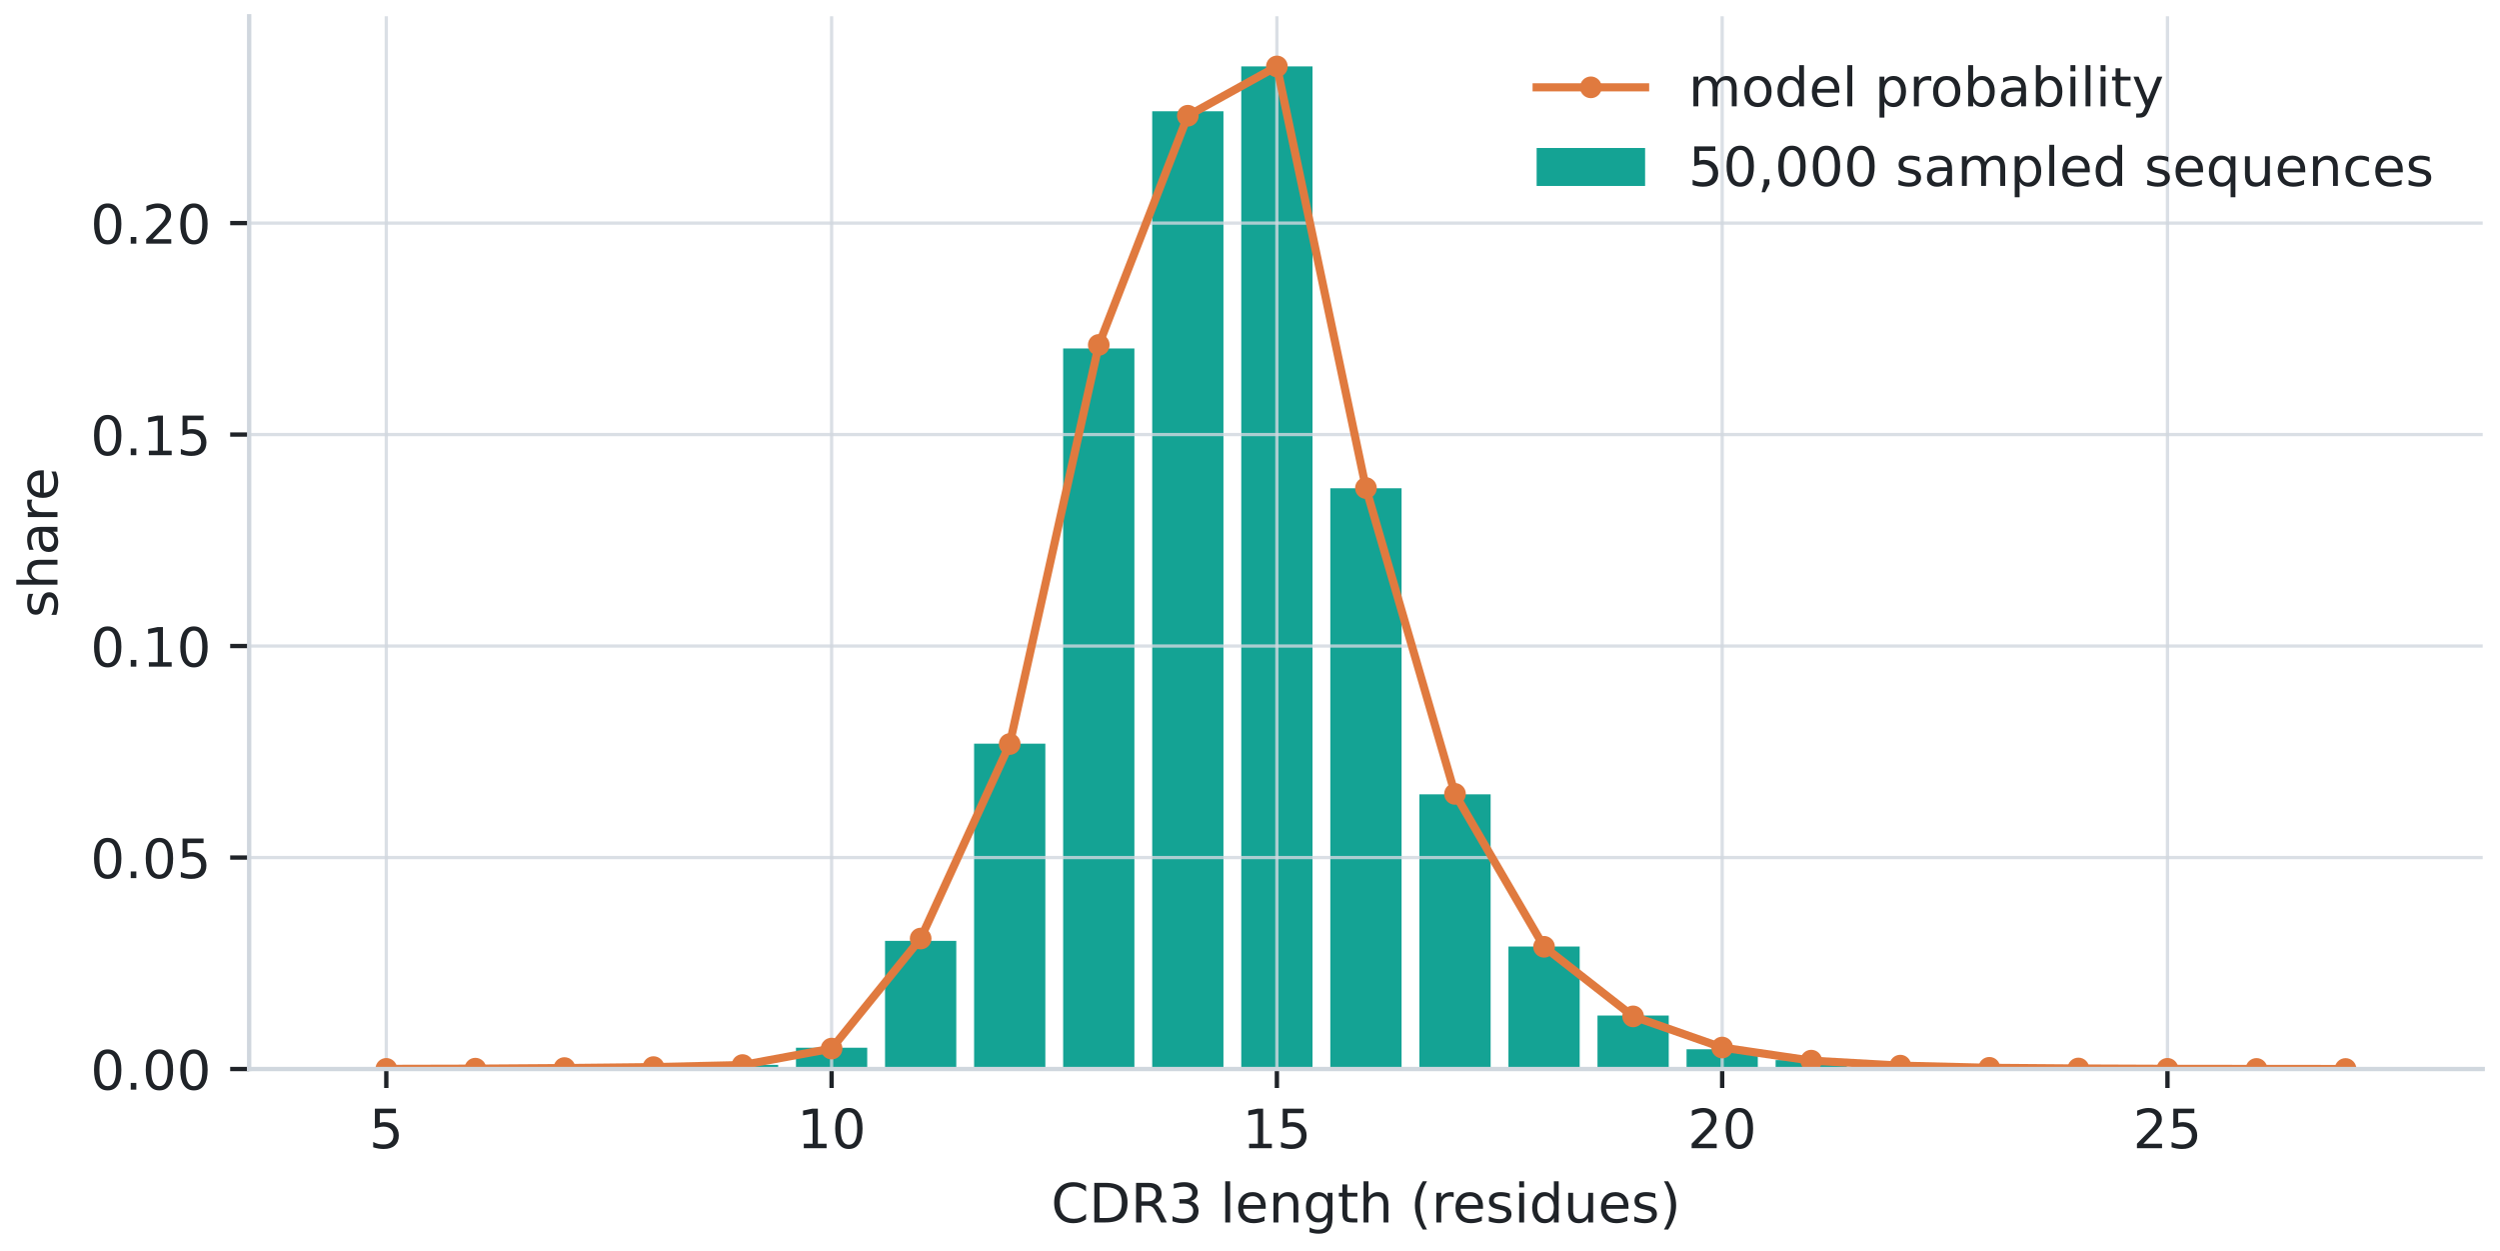
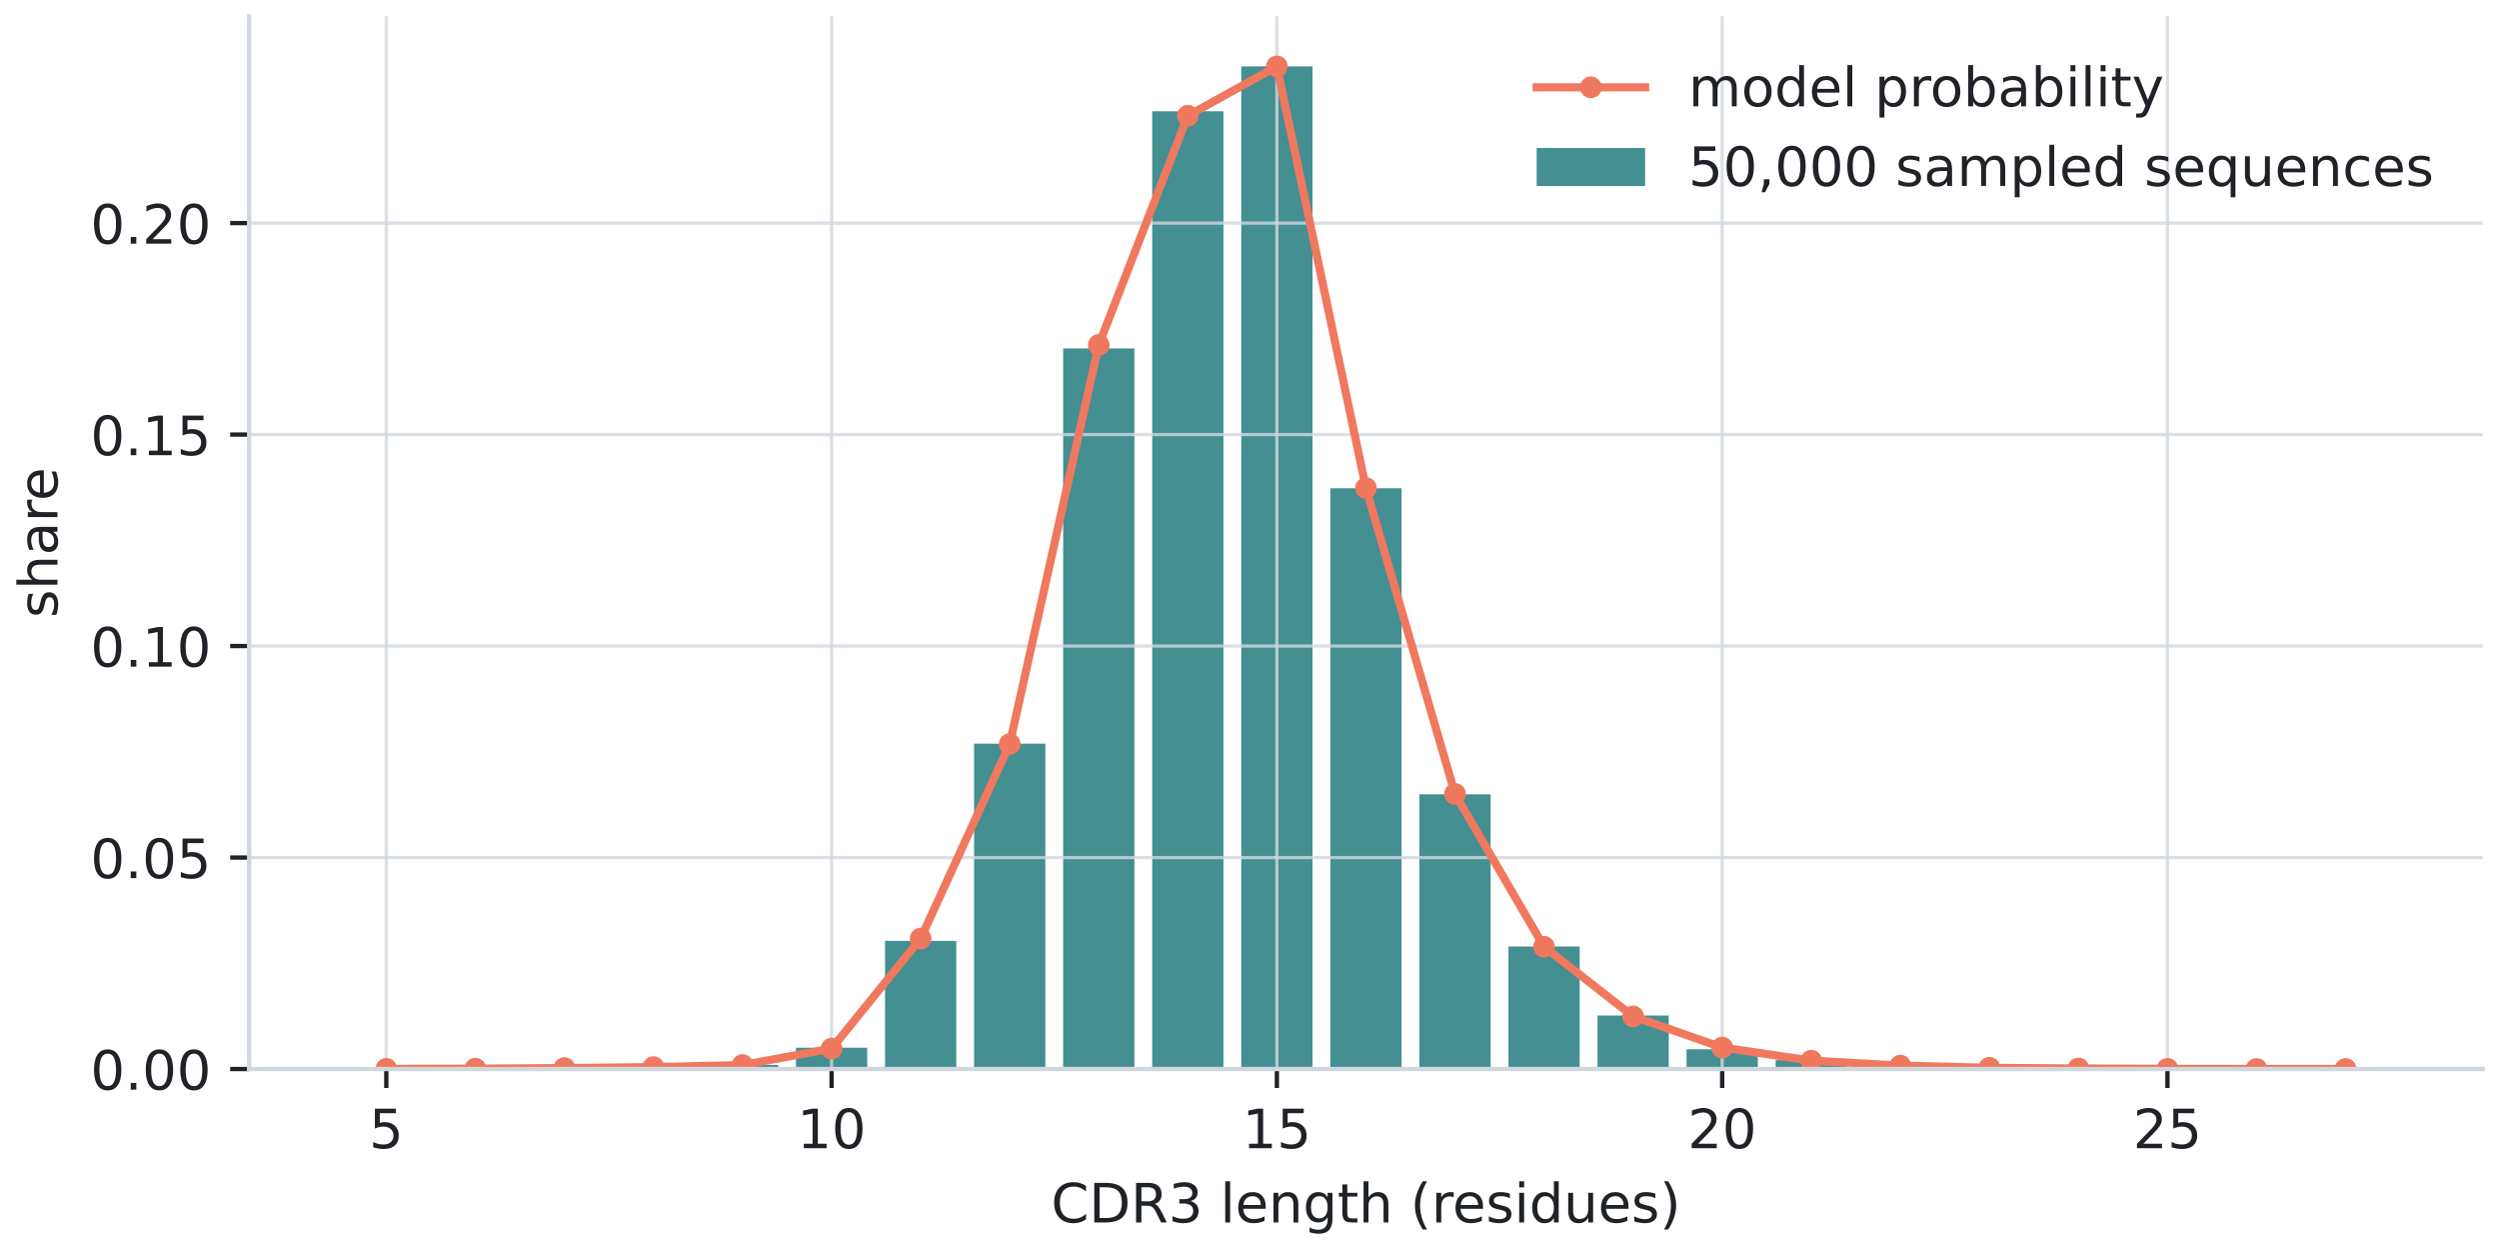
<svg xmlns="http://www.w3.org/2000/svg" xmlns:xlink="http://www.w3.org/1999/xlink" width="460.8pt" height="230.4pt" viewBox="0 0 460.8 230.4" version="1.1">
  <defs>
    <style type="text/css">*{stroke-linejoin: round; stroke-linecap: butt}</style>
  </defs>
  <g id="figure_1">
    <g id="patch_1">
      <path d="M 0 230.4  L 460.8 230.4  L 460.8 0  L 0 0  L 0 230.4  z " style="fill: none; opacity: 0" />
    </g>
    <g id="axes_1">
      <g id="patch_2">
        <path d="M 45.944 197.044  L 457.8 197.044  L 457.8 3  L 45.944 3  L 45.944 197.044  z " style="fill: none" />
      </g>
      <g id="patch_3">
-         <path d="M 64.665 197.044  L 77.802 197.044  L 77.802 197.012  L 64.665 197.012  z " clip-path="url(#pa1daa4ac36)" style="fill: #14a394" />
+         <path d="M 64.665 197.044  L 77.802 197.044  L 77.802 197.012  L 64.665 197.012  z " clip-path="url(#pa1daa4ac36)" style="fill: #438f91" />
      </g>
      <g id="patch_4">
-         <path d="M 81.086 197.044  L 94.224 197.044  L 94.224 196.997  L 81.086 196.997  z " clip-path="url(#pa1daa4ac36)" style="fill: #14a394" />
+         <path d="M 81.086 197.044  L 94.224 197.044  L 94.224 196.997  L 81.086 196.997  z " clip-path="url(#pa1daa4ac36)" style="fill: #438f91" />
      </g>
      <g id="patch_5">
-         <path d="M 97.508 197.044  L 110.645 197.044  L 110.645 196.872  L 97.508 196.872  z " clip-path="url(#pa1daa4ac36)" style="fill: #14a394" />
+         <path d="M 97.508 197.044  L 110.645 197.044  L 110.645 196.872  L 97.508 196.872  z " clip-path="url(#pa1daa4ac36)" style="fill: #438f91" />
      </g>
      <g id="patch_6">
-         <path d="M 113.93 197.044  L 127.067 197.044  L 127.067 196.638  L 113.93 196.638  z " clip-path="url(#pa1daa4ac36)" style="fill: #14a394" />
+         <path d="M 113.93 197.044  L 127.067 197.044  L 127.067 196.638  L 113.93 196.638  z " clip-path="url(#pa1daa4ac36)" style="fill: #438f91" />
      </g>
      <g id="patch_7">
-         <path d="M 130.351 197.044  L 143.489 197.044  L 143.489 196.279  L 130.351 196.279  z " clip-path="url(#pa1daa4ac36)" style="fill: #14a394" />
+         <path d="M 130.351 197.044  L 143.489 197.044  L 143.489 196.279  L 130.351 196.279  z " clip-path="url(#pa1daa4ac36)" style="fill: #438f91" />
      </g>
      <g id="patch_8">
-         <path d="M 146.773 197.044  L 159.91 197.044  L 159.91 193.114  L 146.773 193.114  z " clip-path="url(#pa1daa4ac36)" style="fill: #14a394" />
+         <path d="M 146.773 197.044  L 159.91 197.044  L 159.91 193.114  L 146.773 193.114  z " clip-path="url(#pa1daa4ac36)" style="fill: #438f91" />
      </g>
      <g id="patch_9">
-         <path d="M 163.195 197.044  L 176.332 197.044  L 176.332 173.421  L 163.195 173.421  z " clip-path="url(#pa1daa4ac36)" style="fill: #14a394" />
+         <path d="M 163.195 197.044  L 176.332 197.044  L 176.332 173.421  L 163.195 173.421  z " clip-path="url(#pa1daa4ac36)" style="fill: #438f91" />
      </g>
      <g id="patch_10">
-         <path d="M 179.616 197.044  L 192.754 197.044  L 192.754 137.074  L 179.616 137.074  z " clip-path="url(#pa1daa4ac36)" style="fill: #14a394" />
+         <path d="M 179.616 197.044  L 192.754 197.044  L 192.754 137.074  L 179.616 137.074  z " clip-path="url(#pa1daa4ac36)" style="fill: #438f91" />
      </g>
      <g id="patch_11">
-         <path d="M 196.038 197.044  L 209.176 197.044  L 209.176 64.226  L 196.038 64.226  z " clip-path="url(#pa1daa4ac36)" style="fill: #14a394" />
+         <path d="M 196.038 197.044  L 209.176 197.044  L 209.176 64.226  L 196.038 64.226  z " clip-path="url(#pa1daa4ac36)" style="fill: #438f91" />
      </g>
      <g id="patch_12">
-         <path d="M 212.46 197.044  L 225.597 197.044  L 225.597 20.504  L 212.46 20.504  z " clip-path="url(#pa1daa4ac36)" style="fill: #14a394" />
+         <path d="M 212.46 197.044  L 225.597 197.044  L 225.597 20.504  L 212.46 20.504  z " clip-path="url(#pa1daa4ac36)" style="fill: #438f91" />
      </g>
      <g id="patch_13">
-         <path d="M 228.882 197.044  L 242.019 197.044  L 242.019 12.24  L 228.882 12.24  z " clip-path="url(#pa1daa4ac36)" style="fill: #14a394" />
+         <path d="M 228.882 197.044  L 242.019 197.044  L 242.019 12.24  L 228.882 12.24  z " clip-path="url(#pa1daa4ac36)" style="fill: #438f91" />
      </g>
      <g id="patch_14">
-         <path d="M 245.303 197.044  L 258.441 197.044  L 258.441 90.001  L 245.303 90.001  z " clip-path="url(#pa1daa4ac36)" style="fill: #14a394" />
+         <path d="M 245.303 197.044  L 258.441 197.044  L 258.441 90.001  L 245.303 90.001  z " clip-path="url(#pa1daa4ac36)" style="fill: #438f91" />
      </g>
      <g id="patch_15">
-         <path d="M 261.725 197.044  L 274.862 197.044  L 274.862 146.414  L 261.725 146.414  z " clip-path="url(#pa1daa4ac36)" style="fill: #14a394" />
+         <path d="M 261.725 197.044  L 274.862 197.044  L 274.862 146.414  L 261.725 146.414  z " clip-path="url(#pa1daa4ac36)" style="fill: #438f91" />
      </g>
      <g id="patch_16">
-         <path d="M 278.147 197.044  L 291.284 197.044  L 291.284 174.465  L 278.147 174.465  z " clip-path="url(#pa1daa4ac36)" style="fill: #14a394" />
+         <path d="M 278.147 197.044  L 291.284 197.044  L 291.284 174.465  L 278.147 174.465  z " clip-path="url(#pa1daa4ac36)" style="fill: #438f91" />
      </g>
      <g id="patch_17">
-         <path d="M 294.568 197.044  L 307.706 197.044  L 307.706 187.189  L 294.568 187.189  z " clip-path="url(#pa1daa4ac36)" style="fill: #14a394" />
+         <path d="M 294.568 197.044  L 307.706 197.044  L 307.706 187.189  L 294.568 187.189  z " clip-path="url(#pa1daa4ac36)" style="fill: #438f91" />
      </g>
      <g id="patch_18">
-         <path d="M 310.99 197.044  L 324.127 197.044  L 324.127 193.395  L 310.99 193.395  z " clip-path="url(#pa1daa4ac36)" style="fill: #14a394" />
+         <path d="M 310.99 197.044  L 324.127 197.044  L 324.127 193.395  L 310.99 193.395  z " clip-path="url(#pa1daa4ac36)" style="fill: #438f91" />
      </g>
      <g id="patch_19">
-         <path d="M 327.412 197.044  L 340.549 197.044  L 340.549 195.406  L 327.412 195.406  z " clip-path="url(#pa1daa4ac36)" style="fill: #14a394" />
+         <path d="M 327.412 197.044  L 340.549 197.044  L 340.549 195.406  L 327.412 195.406  z " clip-path="url(#pa1daa4ac36)" style="fill: #438f91" />
      </g>
      <g id="patch_20">
-         <path d="M 343.833 197.044  L 356.971 197.044  L 356.971 196.357  L 343.833 196.357  z " clip-path="url(#pa1daa4ac36)" style="fill: #14a394" />
+         <path d="M 343.833 197.044  L 356.971 197.044  L 356.971 196.357  L 343.833 196.357  z " clip-path="url(#pa1daa4ac36)" style="fill: #438f91" />
      </g>
      <g id="patch_21">
-         <path d="M 360.255 197.044  L 373.392 197.044  L 373.392 196.747  L 360.255 196.747  z " clip-path="url(#pa1daa4ac36)" style="fill: #14a394" />
+         <path d="M 360.255 197.044  L 373.392 197.044  L 373.392 196.747  L 360.255 196.747  z " clip-path="url(#pa1daa4ac36)" style="fill: #438f91" />
      </g>
      <g id="patch_22">
-         <path d="M 376.677 197.044  L 389.814 197.044  L 389.814 196.95  L 376.677 196.95  z " clip-path="url(#pa1daa4ac36)" style="fill: #14a394" />
+         <path d="M 376.677 197.044  L 389.814 197.044  L 389.814 196.95  L 376.677 196.95  z " clip-path="url(#pa1daa4ac36)" style="fill: #438f91" />
      </g>
      <g id="patch_23">
-         <path d="M 393.098 197.044  L 406.236 197.044  L 406.236 197.012  L 393.098 197.012  z " clip-path="url(#pa1daa4ac36)" style="fill: #14a394" />
+         <path d="M 393.098 197.044  L 406.236 197.044  L 406.236 197.012  L 393.098 197.012  z " clip-path="url(#pa1daa4ac36)" style="fill: #438f91" />
      </g>
      <g id="patch_24">
-         <path d="M 409.52 197.044  L 422.657 197.044  L 422.657 197.012  L 409.52 197.012  z " clip-path="url(#pa1daa4ac36)" style="fill: #14a394" />
+         <path d="M 409.52 197.044  L 422.657 197.044  L 422.657 197.012  L 409.52 197.012  z " clip-path="url(#pa1daa4ac36)" style="fill: #438f91" />
      </g>
      <g id="patch_25">
-         <path d="M 425.942 197.044  L 439.079 197.044  L 439.079 197.044  L 425.942 197.044  z " clip-path="url(#pa1daa4ac36)" style="fill: #14a394" />
+         <path d="M 425.942 197.044  L 439.079 197.044  L 439.079 197.044  L 425.942 197.044  z " clip-path="url(#pa1daa4ac36)" style="fill: #438f91" />
      </g>
      <g id="matplotlib.axis_1">
        <g id="xtick_1">
          <g id="line2d_1">
            <path d="M 71.233 197.044  L 71.233 3  " clip-path="url(#pa1daa4ac36)" style="fill: none; stroke: #d0d7de; stroke-opacity: 0.8; stroke-width: 0.6; stroke-linecap: square" />
          </g>
          <g id="line2d_2">
            <defs>
              <path id="m43c2935e50" d="M 0 0  L 0 3.5  " style="stroke: #1f2328; stroke-width: 0.8" />
            </defs>
            <g>
              <use xlink:href="#m43c2935e50" x="71.233" y="197.044" style="fill: #1f2328; stroke: #1f2328; stroke-width: 0.8" />
            </g>
          </g>
          <g id="text_1">
            <text style="font-size: 10px; font-family: 'DejaVu Sans', 'Bitstream Vera Sans', 'Computer Modern Sans Serif', 'Lucida Grande', 'Verdana', 'Geneva', 'Lucid', 'Arial', 'Helvetica', 'Avant Garde', sans-serif; text-anchor: middle; fill: #1f2328" x="71.233" y="211.642" transform="rotate(-0 71.23338 211.6419)">5</text>
          </g>
        </g>
        <g id="xtick_2">
          <g id="line2d_3">
            <path d="M 153.342 197.044  L 153.342 3  " clip-path="url(#pa1daa4ac36)" style="fill: none; stroke: #d0d7de; stroke-opacity: 0.8; stroke-width: 0.6; stroke-linecap: square" />
          </g>
          <g id="line2d_4">
            <g>
              <use xlink:href="#m43c2935e50" x="153.342" y="197.044" style="fill: #1f2328; stroke: #1f2328; stroke-width: 0.8" />
            </g>
          </g>
          <g id="text_2">
            <text style="font-size: 10px; font-family: 'DejaVu Sans', 'Bitstream Vera Sans', 'Computer Modern Sans Serif', 'Lucida Grande', 'Verdana', 'Geneva', 'Lucid', 'Arial', 'Helvetica', 'Avant Garde', sans-serif; text-anchor: middle; fill: #1f2328" x="153.342" y="211.642" transform="rotate(-0 153.3418 211.6419)">10</text>
          </g>
        </g>
        <g id="xtick_3">
          <g id="line2d_5">
            <path d="M 235.45 197.044  L 235.45 3  " clip-path="url(#pa1daa4ac36)" style="fill: none; stroke: #d0d7de; stroke-opacity: 0.8; stroke-width: 0.6; stroke-linecap: square" />
          </g>
          <g id="line2d_6">
            <g>
              <use xlink:href="#m43c2935e50" x="235.45" y="197.044" style="fill: #1f2328; stroke: #1f2328; stroke-width: 0.8" />
            </g>
          </g>
          <g id="text_3">
            <text style="font-size: 10px; font-family: 'DejaVu Sans', 'Bitstream Vera Sans', 'Computer Modern Sans Serif', 'Lucida Grande', 'Verdana', 'Geneva', 'Lucid', 'Arial', 'Helvetica', 'Avant Garde', sans-serif; text-anchor: middle; fill: #1f2328" x="235.45" y="211.642" transform="rotate(-0 235.4502 211.6419)">15</text>
          </g>
        </g>
        <g id="xtick_4">
          <g id="line2d_7">
            <path d="M 317.559 197.044  L 317.559 3  " clip-path="url(#pa1daa4ac36)" style="fill: none; stroke: #d0d7de; stroke-opacity: 0.8; stroke-width: 0.6; stroke-linecap: square" />
          </g>
          <g id="line2d_8">
            <g>
              <use xlink:href="#m43c2935e50" x="317.559" y="197.044" style="fill: #1f2328; stroke: #1f2328; stroke-width: 0.8" />
            </g>
          </g>
          <g id="text_4">
            <text style="font-size: 10px; font-family: 'DejaVu Sans', 'Bitstream Vera Sans', 'Computer Modern Sans Serif', 'Lucida Grande', 'Verdana', 'Geneva', 'Lucid', 'Arial', 'Helvetica', 'Avant Garde', sans-serif; text-anchor: middle; fill: #1f2328" x="317.559" y="211.642" transform="rotate(-0 317.5586 211.6419)">20</text>
          </g>
        </g>
        <g id="xtick_5">
          <g id="line2d_9">
            <path d="M 399.667 197.044  L 399.667 3  " clip-path="url(#pa1daa4ac36)" style="fill: none; stroke: #d0d7de; stroke-opacity: 0.8; stroke-width: 0.6; stroke-linecap: square" />
          </g>
          <g id="line2d_10">
            <g>
              <use xlink:href="#m43c2935e50" x="399.667" y="197.044" style="fill: #1f2328; stroke: #1f2328; stroke-width: 0.8" />
            </g>
          </g>
          <g id="text_5">
            <text style="font-size: 10px; font-family: 'DejaVu Sans', 'Bitstream Vera Sans', 'Computer Modern Sans Serif', 'Lucida Grande', 'Verdana', 'Geneva', 'Lucid', 'Arial', 'Helvetica', 'Avant Garde', sans-serif; text-anchor: middle; fill: #1f2328" x="399.667" y="211.642" transform="rotate(-0 399.667 211.6419)">25</text>
          </g>
        </g>
        <g id="text_6">
          <text style="font-size: 10px; font-family: 'DejaVu Sans', 'Bitstream Vera Sans', 'Computer Modern Sans Serif', 'Lucida Grande', 'Verdana', 'Geneva', 'Lucid', 'Arial', 'Helvetica', 'Avant Garde', sans-serif; text-anchor: middle; fill: #1f2328" x="251.872" y="225.32" transform="rotate(-0 251.8719 225.3201)">CDR3 length (residues)</text>
        </g>
      </g>
      <g id="matplotlib.axis_2">
        <g id="ytick_1">
          <g id="line2d_11">
            <path d="M 45.944 197.044  L 457.8 197.044  " clip-path="url(#pa1daa4ac36)" style="fill: none; stroke: #d0d7de; stroke-opacity: 0.8; stroke-width: 0.6; stroke-linecap: square" />
          </g>
          <g id="line2d_12">
            <defs>
              <path id="m2cf16530e7" d="M 0 0  L -3.5 0  " style="stroke: #1f2328; stroke-width: 0.8" />
            </defs>
            <g>
              <use xlink:href="#m2cf16530e7" x="45.944" y="197.044" style="fill: #1f2328; stroke: #1f2328; stroke-width: 0.8" />
            </g>
          </g>
          <g id="text_7">
            <text style="font-size: 10px; font-family: 'DejaVu Sans', 'Bitstream Vera Sans', 'Computer Modern Sans Serif', 'Lucida Grande', 'Verdana', 'Geneva', 'Lucid', 'Arial', 'Helvetica', 'Avant Garde', sans-serif; text-anchor: end; fill: #1f2328" x="38.944" y="200.843" transform="rotate(-0 38.94399 200.8427)">0.00</text>
          </g>
        </g>
        <g id="ytick_2">
          <g id="line2d_13">
            <path d="M 45.944 158.062  L 457.8 158.062  " clip-path="url(#pa1daa4ac36)" style="fill: none; stroke: #d0d7de; stroke-opacity: 0.8; stroke-width: 0.6; stroke-linecap: square" />
          </g>
          <g id="line2d_14">
            <g>
              <use xlink:href="#m2cf16530e7" x="45.944" y="158.062" style="fill: #1f2328; stroke: #1f2328; stroke-width: 0.8" />
            </g>
          </g>
          <g id="text_8">
            <text style="font-size: 10px; font-family: 'DejaVu Sans', 'Bitstream Vera Sans', 'Computer Modern Sans Serif', 'Lucida Grande', 'Verdana', 'Geneva', 'Lucid', 'Arial', 'Helvetica', 'Avant Garde', sans-serif; text-anchor: end; fill: #1f2328" x="38.944" y="161.861" transform="rotate(-0 38.94399 161.8613)">0.05</text>
          </g>
        </g>
        <g id="ytick_3">
          <g id="line2d_15">
            <path d="M 45.944 119.081  L 457.8 119.081  " clip-path="url(#pa1daa4ac36)" style="fill: none; stroke: #d0d7de; stroke-opacity: 0.8; stroke-width: 0.6; stroke-linecap: square" />
          </g>
          <g id="line2d_16">
            <g>
              <use xlink:href="#m2cf16530e7" x="45.944" y="119.081" style="fill: #1f2328; stroke: #1f2328; stroke-width: 0.8" />
            </g>
          </g>
          <g id="text_9">
            <text style="font-size: 10px; font-family: 'DejaVu Sans', 'Bitstream Vera Sans', 'Computer Modern Sans Serif', 'Lucida Grande', 'Verdana', 'Geneva', 'Lucid', 'Arial', 'Helvetica', 'Avant Garde', sans-serif; text-anchor: end; fill: #1f2328" x="38.944" y="122.88" transform="rotate(-0 38.94399 122.8799)">0.10</text>
          </g>
        </g>
        <g id="ytick_4">
          <g id="line2d_17">
            <path d="M 45.944 80.099  L 457.8 80.099  " clip-path="url(#pa1daa4ac36)" style="fill: none; stroke: #d0d7de; stroke-opacity: 0.8; stroke-width: 0.6; stroke-linecap: square" />
          </g>
          <g id="line2d_18">
            <g>
              <use xlink:href="#m2cf16530e7" x="45.944" y="80.099" style="fill: #1f2328; stroke: #1f2328; stroke-width: 0.8" />
            </g>
          </g>
          <g id="text_10">
            <text style="font-size: 10px; font-family: 'DejaVu Sans', 'Bitstream Vera Sans', 'Computer Modern Sans Serif', 'Lucida Grande', 'Verdana', 'Geneva', 'Lucid', 'Arial', 'Helvetica', 'Avant Garde', sans-serif; text-anchor: end; fill: #1f2328" x="38.944" y="83.898" transform="rotate(-0 38.94399 83.89847)">0.15</text>
          </g>
        </g>
        <g id="ytick_5">
          <g id="line2d_19">
            <path d="M 45.944 41.118  L 457.8 41.118  " clip-path="url(#pa1daa4ac36)" style="fill: none; stroke: #d0d7de; stroke-opacity: 0.8; stroke-width: 0.6; stroke-linecap: square" />
          </g>
          <g id="line2d_20">
            <g>
              <use xlink:href="#m2cf16530e7" x="45.944" y="41.118" style="fill: #1f2328; stroke: #1f2328; stroke-width: 0.8" />
            </g>
          </g>
          <g id="text_11">
            <text style="font-size: 10px; font-family: 'DejaVu Sans', 'Bitstream Vera Sans', 'Computer Modern Sans Serif', 'Lucida Grande', 'Verdana', 'Geneva', 'Lucid', 'Arial', 'Helvetica', 'Avant Garde', sans-serif; text-anchor: end; fill: #1f2328" x="38.944" y="44.917" transform="rotate(-0 38.94399 44.91705)">0.20</text>
          </g>
        </g>
        <g id="text_12">
          <text style="font-size: 10px; font-family: 'DejaVu Sans', 'Bitstream Vera Sans', 'Computer Modern Sans Serif', 'Lucida Grande', 'Verdana', 'Geneva', 'Lucid', 'Arial', 'Helvetica', 'Avant Garde', sans-serif; text-anchor: middle; fill: #1f2328" x="10.599" y="100.022" transform="rotate(-90 10.59868 100.0219)">share</text>
        </g>
      </g>
      <g id="line2d_21">
-         <path d="M 71.233 197.015  L 87.655 196.976  L 104.077 196.864  L 120.498 196.688  L 136.92 196.309  L 153.342 193.276  L 169.763 172.994  L 186.185 137.141  L 202.607 63.576  L 219.029 21.332  L 235.45 12.248  L 251.872 89.959  L 268.294 146.333  L 284.715 174.514  L 301.137 187.342  L 317.559 193.082  L 333.98 195.498  L 350.402 196.418  L 366.824 196.819  L 383.245 196.943  L 399.667 197.006  L 416.089 197.026  L 432.51 197.035  " clip-path="url(#pa1daa4ac36)" style="fill: none; stroke: #e07a3f; stroke-width: 1.5; stroke-linecap: square" />
+         <path d="M 71.233 197.015  L 87.655 196.976  L 104.077 196.864  L 120.498 196.688  L 136.92 196.309  L 153.342 193.276  L 169.763 172.994  L 186.185 137.141  L 202.607 63.576  L 219.029 21.332  L 235.45 12.248  L 251.872 89.959  L 268.294 146.333  L 284.715 174.514  L 301.137 187.342  L 317.559 193.082  L 333.98 195.498  L 350.402 196.418  L 366.824 196.819  L 383.245 196.943  L 399.667 197.006  L 416.089 197.026  L 432.51 197.035  " clip-path="url(#pa1daa4ac36)" style="fill: none; stroke: #ef785f; stroke-width: 1.5; stroke-linecap: square" />
        <defs>
-           <path id="mbb42964743" d="M 0 1.5  C 0.398 1.5 0.779 1.342 1.061 1.061  C 1.342 0.779 1.5 0.398 1.5 0  C 1.5 -0.398 1.342 -0.779 1.061 -1.061  C 0.779 -1.342 0.398 -1.5 0 -1.5  C -0.398 -1.5 -0.779 -1.342 -1.061 -1.061  C -1.342 -0.779 -1.5 -0.398 -1.5 0  C -1.5 0.398 -1.342 0.779 -1.061 1.061  C -0.779 1.342 -0.398 1.5 0 1.5  z " style="stroke: #e07a3f" />
+           <path id="m6a526bcbaa" d="M 0 1.5  C 0.398 1.5 0.779 1.342 1.061 1.061  C 1.342 0.779 1.5 0.398 1.5 0  C 1.5 -0.398 1.342 -0.779 1.061 -1.061  C 0.779 -1.342 0.398 -1.5 0 -1.5  C -0.398 -1.5 -0.779 -1.342 -1.061 -1.061  C -1.342 -0.779 -1.5 -0.398 -1.5 0  C -1.5 0.398 -1.342 0.779 -1.061 1.061  C -0.779 1.342 -0.398 1.5 0 1.5  z " style="stroke: #ef785f" />
        </defs>
        <g clip-path="url(#pa1daa4ac36)">
-           <use xlink:href="#mbb42964743" x="71.233" y="197.015" style="fill: #e07a3f; stroke: #e07a3f" />
-           <use xlink:href="#mbb42964743" x="87.655" y="196.976" style="fill: #e07a3f; stroke: #e07a3f" />
-           <use xlink:href="#mbb42964743" x="104.077" y="196.864" style="fill: #e07a3f; stroke: #e07a3f" />
-           <use xlink:href="#mbb42964743" x="120.498" y="196.688" style="fill: #e07a3f; stroke: #e07a3f" />
-           <use xlink:href="#mbb42964743" x="136.92" y="196.309" style="fill: #e07a3f; stroke: #e07a3f" />
-           <use xlink:href="#mbb42964743" x="153.342" y="193.276" style="fill: #e07a3f; stroke: #e07a3f" />
-           <use xlink:href="#mbb42964743" x="169.763" y="172.994" style="fill: #e07a3f; stroke: #e07a3f" />
-           <use xlink:href="#mbb42964743" x="186.185" y="137.141" style="fill: #e07a3f; stroke: #e07a3f" />
-           <use xlink:href="#mbb42964743" x="202.607" y="63.576" style="fill: #e07a3f; stroke: #e07a3f" />
-           <use xlink:href="#mbb42964743" x="219.029" y="21.332" style="fill: #e07a3f; stroke: #e07a3f" />
-           <use xlink:href="#mbb42964743" x="235.45" y="12.248" style="fill: #e07a3f; stroke: #e07a3f" />
-           <use xlink:href="#mbb42964743" x="251.872" y="89.959" style="fill: #e07a3f; stroke: #e07a3f" />
-           <use xlink:href="#mbb42964743" x="268.294" y="146.333" style="fill: #e07a3f; stroke: #e07a3f" />
-           <use xlink:href="#mbb42964743" x="284.715" y="174.514" style="fill: #e07a3f; stroke: #e07a3f" />
-           <use xlink:href="#mbb42964743" x="301.137" y="187.342" style="fill: #e07a3f; stroke: #e07a3f" />
-           <use xlink:href="#mbb42964743" x="317.559" y="193.082" style="fill: #e07a3f; stroke: #e07a3f" />
-           <use xlink:href="#mbb42964743" x="333.98" y="195.498" style="fill: #e07a3f; stroke: #e07a3f" />
-           <use xlink:href="#mbb42964743" x="350.402" y="196.418" style="fill: #e07a3f; stroke: #e07a3f" />
-           <use xlink:href="#mbb42964743" x="366.824" y="196.819" style="fill: #e07a3f; stroke: #e07a3f" />
-           <use xlink:href="#mbb42964743" x="383.245" y="196.943" style="fill: #e07a3f; stroke: #e07a3f" />
-           <use xlink:href="#mbb42964743" x="399.667" y="197.006" style="fill: #e07a3f; stroke: #e07a3f" />
-           <use xlink:href="#mbb42964743" x="416.089" y="197.026" style="fill: #e07a3f; stroke: #e07a3f" />
-           <use xlink:href="#mbb42964743" x="432.51" y="197.035" style="fill: #e07a3f; stroke: #e07a3f" />
+           <use xlink:href="#m6a526bcbaa" x="71.233" y="197.015" style="fill: #ef785f; stroke: #ef785f" />
+           <use xlink:href="#m6a526bcbaa" x="87.655" y="196.976" style="fill: #ef785f; stroke: #ef785f" />
+           <use xlink:href="#m6a526bcbaa" x="104.077" y="196.864" style="fill: #ef785f; stroke: #ef785f" />
+           <use xlink:href="#m6a526bcbaa" x="120.498" y="196.688" style="fill: #ef785f; stroke: #ef785f" />
+           <use xlink:href="#m6a526bcbaa" x="136.92" y="196.309" style="fill: #ef785f; stroke: #ef785f" />
+           <use xlink:href="#m6a526bcbaa" x="153.342" y="193.276" style="fill: #ef785f; stroke: #ef785f" />
+           <use xlink:href="#m6a526bcbaa" x="169.763" y="172.994" style="fill: #ef785f; stroke: #ef785f" />
+           <use xlink:href="#m6a526bcbaa" x="186.185" y="137.141" style="fill: #ef785f; stroke: #ef785f" />
+           <use xlink:href="#m6a526bcbaa" x="202.607" y="63.576" style="fill: #ef785f; stroke: #ef785f" />
+           <use xlink:href="#m6a526bcbaa" x="219.029" y="21.332" style="fill: #ef785f; stroke: #ef785f" />
+           <use xlink:href="#m6a526bcbaa" x="235.45" y="12.248" style="fill: #ef785f; stroke: #ef785f" />
+           <use xlink:href="#m6a526bcbaa" x="251.872" y="89.959" style="fill: #ef785f; stroke: #ef785f" />
+           <use xlink:href="#m6a526bcbaa" x="268.294" y="146.333" style="fill: #ef785f; stroke: #ef785f" />
+           <use xlink:href="#m6a526bcbaa" x="284.715" y="174.514" style="fill: #ef785f; stroke: #ef785f" />
+           <use xlink:href="#m6a526bcbaa" x="301.137" y="187.342" style="fill: #ef785f; stroke: #ef785f" />
+           <use xlink:href="#m6a526bcbaa" x="317.559" y="193.082" style="fill: #ef785f; stroke: #ef785f" />
+           <use xlink:href="#m6a526bcbaa" x="333.98" y="195.498" style="fill: #ef785f; stroke: #ef785f" />
+           <use xlink:href="#m6a526bcbaa" x="350.402" y="196.418" style="fill: #ef785f; stroke: #ef785f" />
+           <use xlink:href="#m6a526bcbaa" x="366.824" y="196.819" style="fill: #ef785f; stroke: #ef785f" />
+           <use xlink:href="#m6a526bcbaa" x="383.245" y="196.943" style="fill: #ef785f; stroke: #ef785f" />
+           <use xlink:href="#m6a526bcbaa" x="399.667" y="197.006" style="fill: #ef785f; stroke: #ef785f" />
+           <use xlink:href="#m6a526bcbaa" x="416.089" y="197.026" style="fill: #ef785f; stroke: #ef785f" />
+           <use xlink:href="#m6a526bcbaa" x="432.51" y="197.035" style="fill: #ef785f; stroke: #ef785f" />
        </g>
      </g>
      <g id="patch_26">
        <path d="M 45.944 197.044  L 45.944 3  " style="fill: none; stroke: #d0d7de; stroke-width: 0.8; stroke-linejoin: miter; stroke-linecap: square" />
      </g>
      <g id="patch_27">
        <path d="M 45.944 197.044  L 457.8 197.044  " style="fill: none; stroke: #d0d7de; stroke-width: 0.8; stroke-linejoin: miter; stroke-linecap: square" />
      </g>
      <g id="legend_1">
        <g id="line2d_22">
-           <path d="M 283.347 16.099  L 293.347 16.099  L 303.347 16.099  " style="fill: none; stroke: #e07a3f; stroke-width: 1.5; stroke-linecap: square" />
+           <path d="M 283.347 16.099  L 293.347 16.099  L 303.347 16.099  " style="fill: none; stroke: #ef785f; stroke-width: 1.5; stroke-linecap: square" />
          <g>
-             <use xlink:href="#mbb42964743" x="293.347" y="16.099" style="fill: #e07a3f; stroke: #e07a3f" />
+             <use xlink:href="#m6a526bcbaa" x="293.347" y="16.099" style="fill: #ef785f; stroke: #ef785f" />
          </g>
        </g>
        <g id="text_13">
          <text style="font-size: 10px; font-family: 'DejaVu Sans', 'Bitstream Vera Sans', 'Computer Modern Sans Serif', 'Lucida Grande', 'Verdana', 'Geneva', 'Lucid', 'Arial', 'Helvetica', 'Avant Garde', sans-serif; text-anchor: start; fill: #1f2328" x="311.347" y="19.599" transform="rotate(-0 311.3466 19.59868)">model probability</text>
        </g>
        <g id="patch_28">
-           <path d="M 283.347 34.277  L 303.347 34.277  L 303.347 27.277  L 283.347 27.277  z " style="fill: #14a394" />
+           <path d="M 283.347 34.277  L 303.347 34.277  L 303.347 27.277  L 283.347 27.277  z " style="fill: #438f91" />
        </g>
        <g id="text_14">
          <text style="font-size: 10px; font-family: 'DejaVu Sans', 'Bitstream Vera Sans', 'Computer Modern Sans Serif', 'Lucida Grande', 'Verdana', 'Geneva', 'Lucid', 'Arial', 'Helvetica', 'Avant Garde', sans-serif; text-anchor: start; fill: #1f2328" x="311.347" y="34.277" transform="rotate(-0 311.3466 34.2768)">50,000 sampled sequences</text>
        </g>
      </g>
    </g>
  </g>
  <defs>
    <clipPath id="pa1daa4ac36">
      <rect x="45.944" y="3" width="411.856" height="194.043" />
    </clipPath>
  </defs>
</svg>
